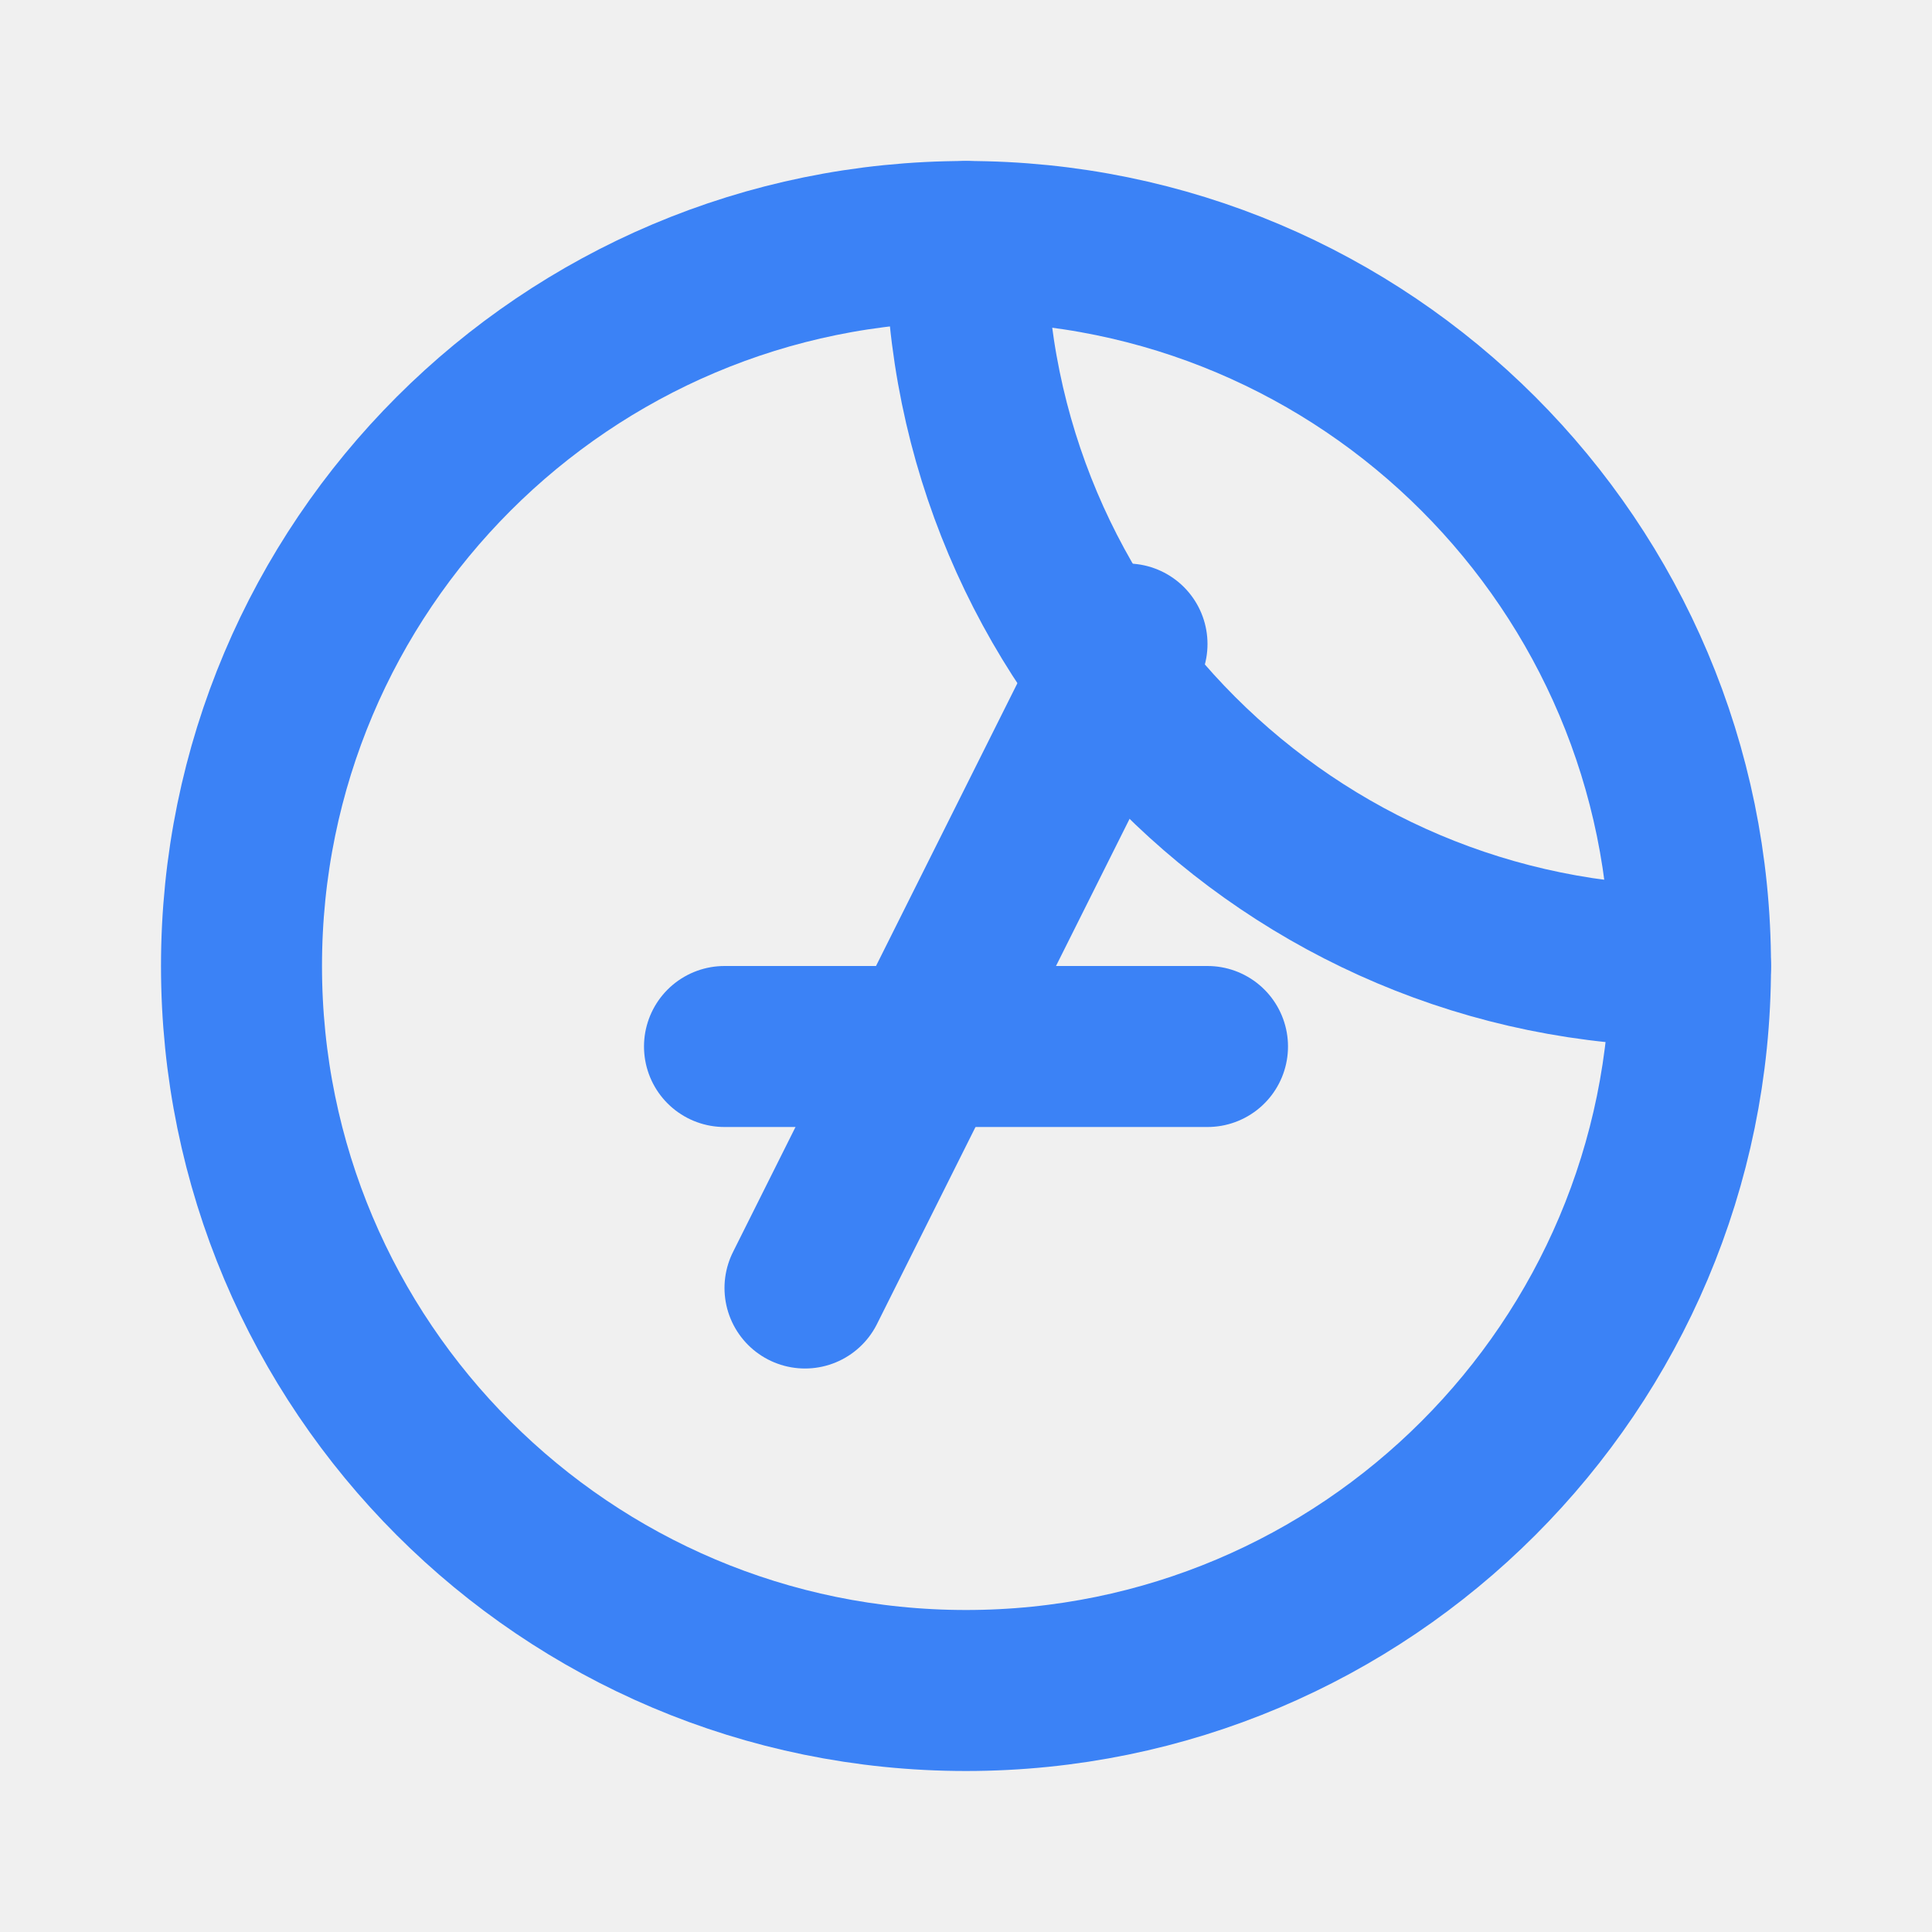
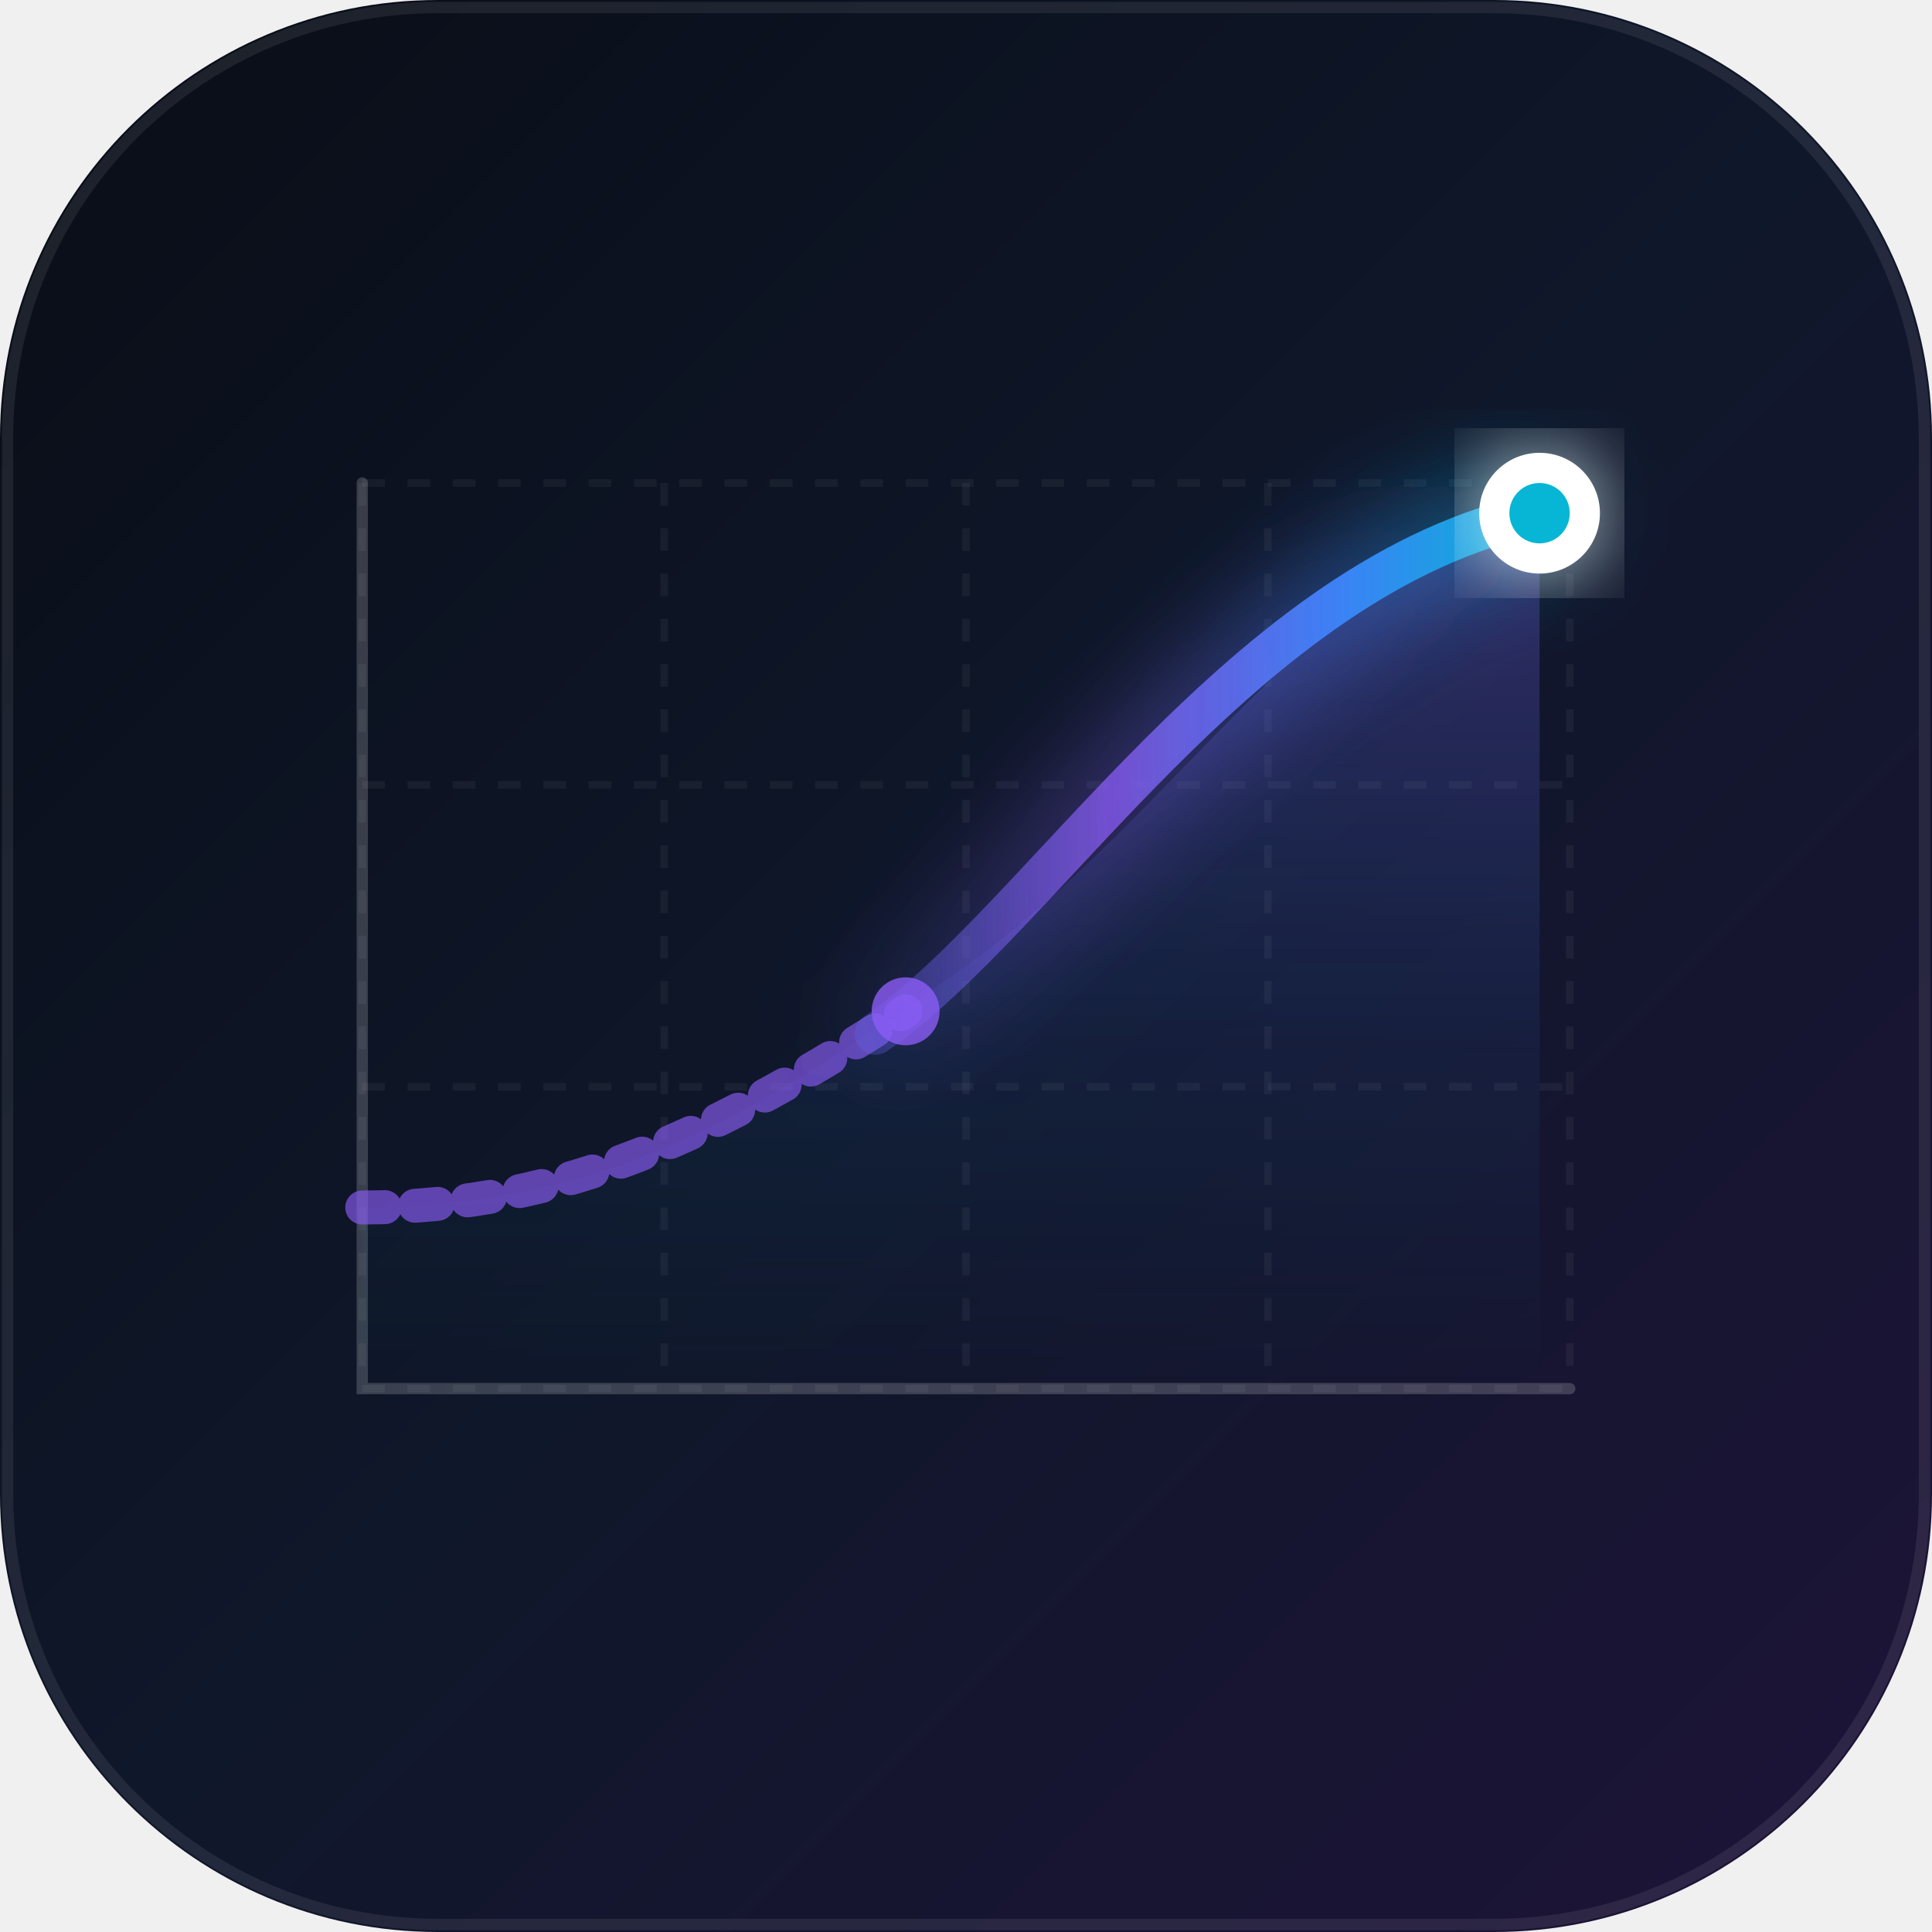
- <svg xmlns="http://www.w3.org/2000/svg" width="24" height="24" viewBox="0 0 24 24" fill="none" stroke="#3b82f6" stroke-width="2" stroke-linecap="round" stroke-linejoin="round">
-   <circle cx="12" cy="12" r="9" />
-   <path d="M12 3a9 9 0 0 0 9 9" />
-   <path d="m14 8-4 8" />
-   <path d="M9 13h6" />
+ <svg xmlns="http://www.w3.org/2000/svg" viewBox="0 0 256 256" width="256" height="256">
+   <defs>
+     <linearGradient id="bg4" x1="0%" y1="0%" x2="100%" y2="100%">
+       <stop offset="0%" stop-color="#090d16" />
+       <stop offset="50%" stop-color="#0f172a" />
+       <stop offset="100%" stop-color="#1e1338" />
+     </linearGradient>
+     <linearGradient id="wave-grad" x1="0%" y1="0%" x2="100%" y2="0%">
+       <stop offset="0%" stop-color="#6366f1" stop-opacity="0.3" />
+       <stop offset="35%" stop-color="#8b5cf6" stop-opacity="0.75" />
+       <stop offset="70%" stop-color="#3b82f6" />
+       <stop offset="100%" stop-color="#06b6d4" />
+     </linearGradient>
+     <linearGradient id="area-grad" x1="0%" y1="0%" x2="0%" y2="100%">
+       <stop offset="0%" stop-color="#8b5cf6" stop-opacity="0.3" />
+       <stop offset="60%" stop-color="#3b82f6" stop-opacity="0.08" />
+       <stop offset="100%" stop-color="#06b6d4" stop-opacity="0.0" />
+     </linearGradient>
+     <filter id="glow4" x="-20%" y="-20%" width="140%" height="140%">
+       <feGaussianBlur stdDeviation="7" result="blur" />
+       <feComposite in="SourceGraphic" in2="blur" operator="over" />
+     </filter>
+   </defs>
+   <rect width="256" height="256" rx="58" fill="url(#bg4)" />
+   <rect width="254" height="254" x="1" y="1" rx="57" fill="none" stroke="rgba(255,255,255,0.08)" stroke-width="1.5" />
+   <g stroke="rgba(255,255,255,0.05)" stroke-width="1" stroke-dasharray="3 3">
+     <line x1="48" y1="64" x2="208" y2="64" />
+     <line x1="48" y1="104" x2="208" y2="104" />
+     <line x1="48" y1="144" x2="208" y2="144" />
+     <line x1="48" y1="184" x2="208" y2="184" />
+     <line x1="48" y1="64" x2="48" y2="184" />
+     <line x1="88" y1="64" x2="88" y2="184" />
+     <line x1="128" y1="64" x2="128" y2="184" />
+     <line x1="168" y1="64" x2="168" y2="184" />
+     <line x1="208" y1="64" x2="208" y2="184" />
+   </g>
+   <path d="M48 64 V184 H208" fill="none" stroke="rgba(255,255,255,0.18)" stroke-width="1.5" stroke-linecap="round" />
+   <path d="M48 160 C80 160, 100 148, 128 128 C156 108, 175 74, 204 68 V184 H48 Z" fill="url(#area-grad)" />
+   <path d="M48 160 C75 160, 95 150, 120 134" fill="none" stroke="#8b5cf6" stroke-width="4.5" stroke-dasharray="3 4" stroke-linecap="round" opacity="0.65" />
+   <path d="M116 137 C138 122, 165 76, 204 68" fill="none" stroke="url(#wave-grad)" stroke-width="5.5" stroke-linecap="round" filter="url(#glow4)" />
+   <circle cx="120" cy="134" r="4.5" fill="#8b5cf6" opacity="0.8" />
+   <circle cx="204" cy="68" r="8" fill="#ffffff" filter="url(#glow4)" />
+   <circle cx="204" cy="68" r="4" fill="#06b6d4" />
</svg>
